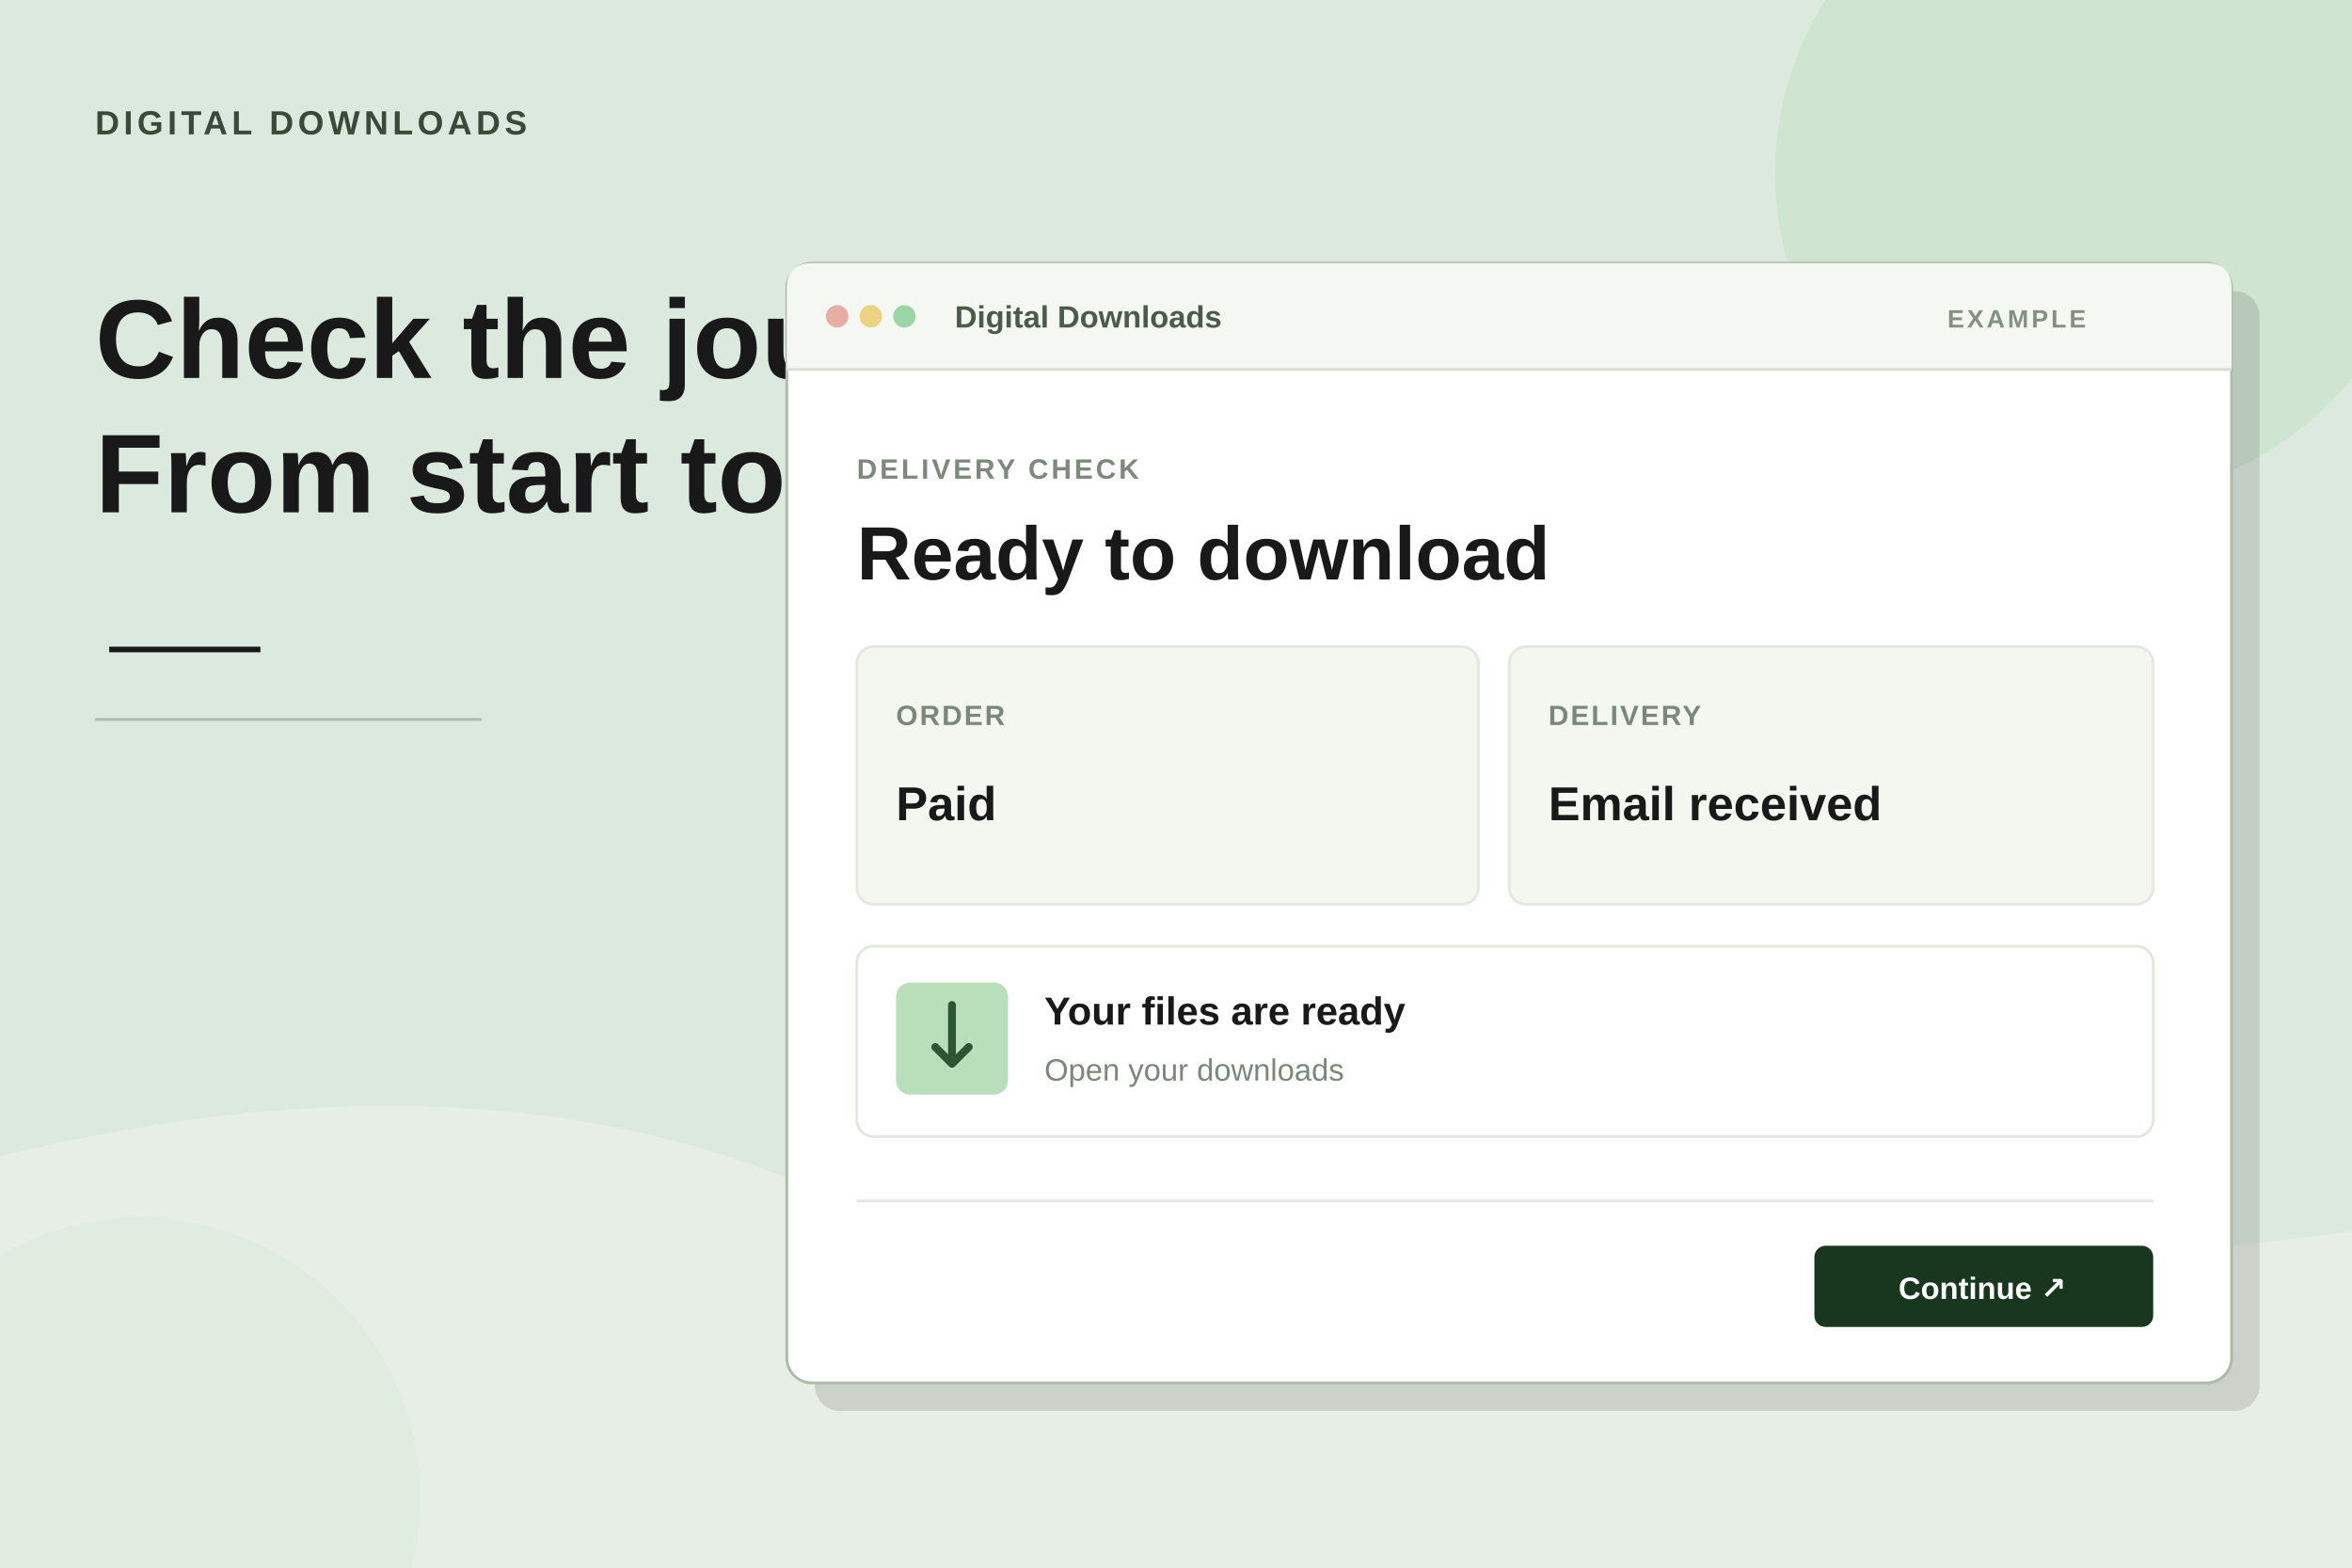
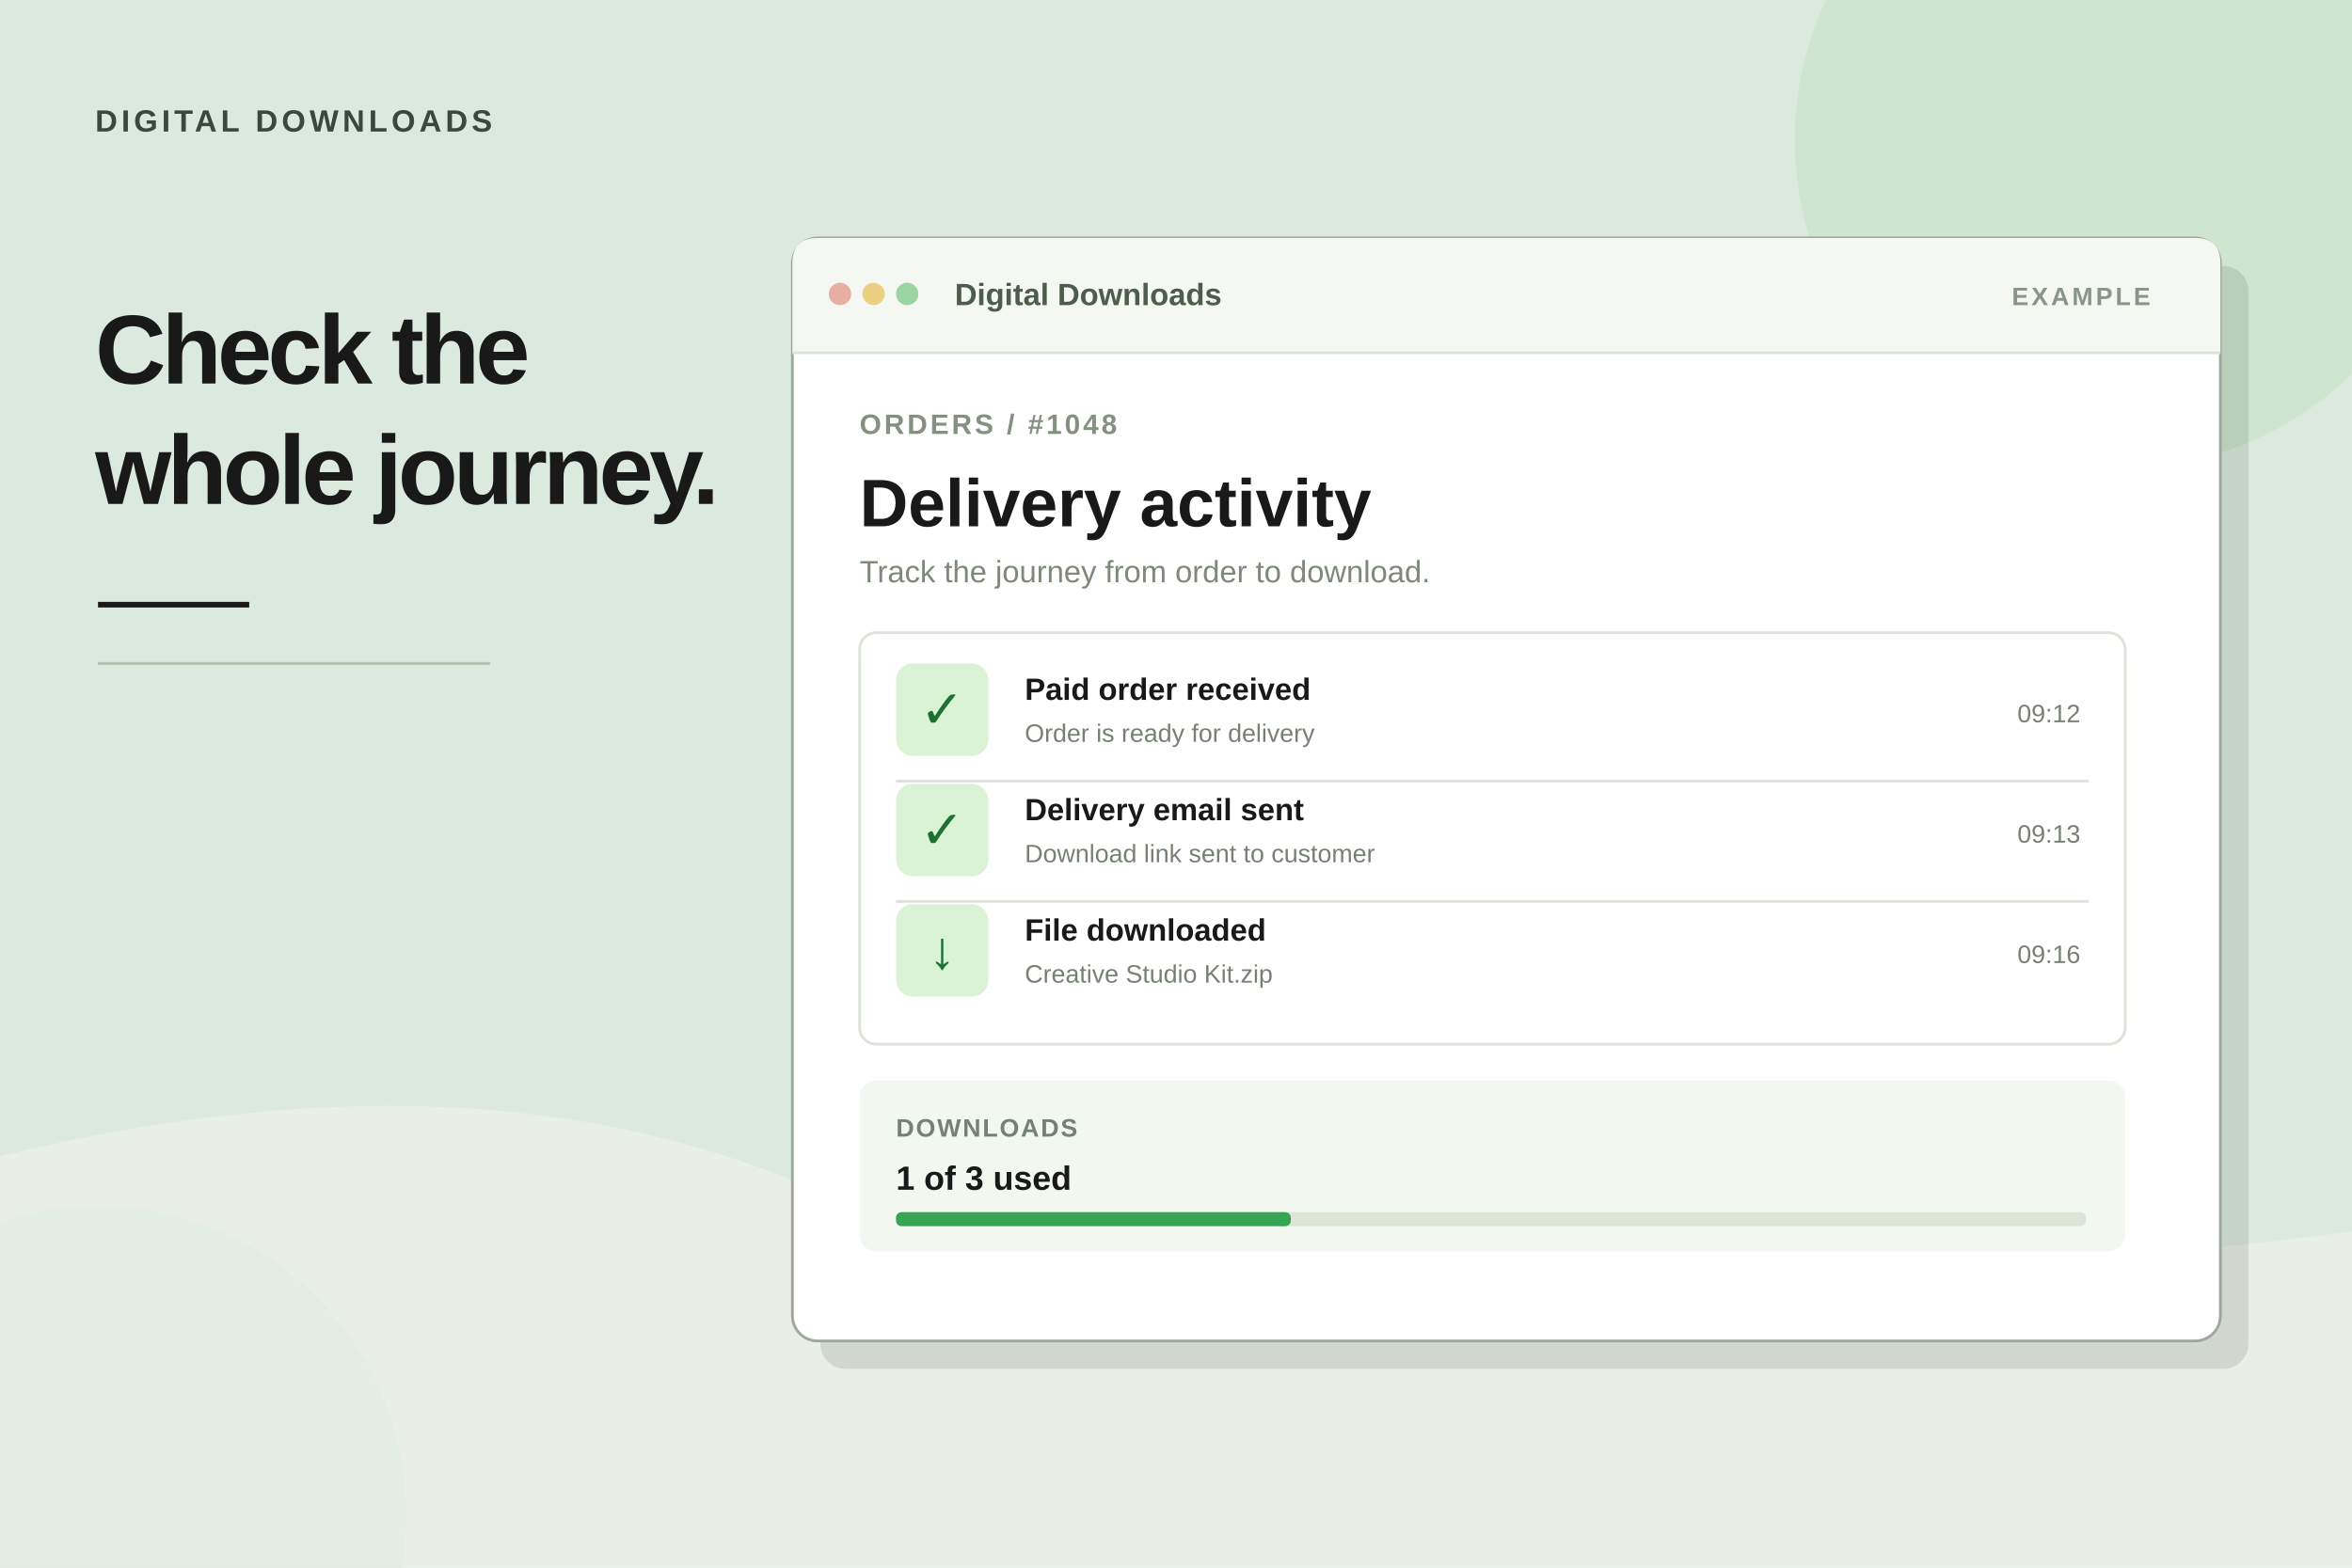
<svg xmlns="http://www.w3.org/2000/svg" width="840" height="560" viewBox="0 0 840 560" role="img">
  <rect width="840" height="560" fill="#dce9df" />
-   <circle cx="750" cy="62" r="116" fill="#b8dfba" opacity=".36" />
-   <circle cx="50" cy="535" r="100" fill="#b8dfba" opacity=".32" />
-   <path d="M 0 413 Q 177 370 302 430 T 840 440 V 560 H 0 Z" fill="#f5f4ee" opacity=".45" />
-   <text x="34" y="48" font-family="Arial, sans-serif" font-size="12" font-weight="700" fill="#3b4938" letter-spacing="1.5">DIGITAL DOWNLOADS</text>
-   <text x="34" y="135" font-family="Arial, sans-serif" font-size="40" font-weight="700" fill="#181918" textLength="235" lengthAdjust="spacingAndGlyphs">Check the journey.</text>
-   <text x="34" y="183" font-family="Arial, sans-serif" font-size="40" font-weight="700" fill="#181918" textLength="235" lengthAdjust="spacingAndGlyphs">From start to finish.</text>
-   <rect x="291" y="104" width="516" height="400" rx="9" fill="#181918" opacity=".13" />
-   <rect x="281" y="94" width="516" height="400" rx="9" fill="#fff" stroke="#aebaaa" />
-   <path d="M 290 94 H 788 Q 797 94 797 103 V 132 H 281 V 103 Q 281 94 290 94 Z" fill="#f5f7f2" />
-   <path d="M 281 132 H 797" stroke="#d8e0d5" />
-   <circle cx="299" cy="113" r="4" fill="#e6afa3" />
-   <circle cx="311" cy="113" r="4" fill="#ead383" />
-   <circle cx="323" cy="113" r="4" fill="#9ad6a6" />
-   <text x="341" y="117" font-family="Arial, sans-serif" font-size="11" font-weight="700" fill="#4b5b49">Digital Downloads</text>
-   <text x="745" y="117" font-family="Arial, sans-serif" font-size="9" font-weight="700" fill="#849181" text-anchor="end" letter-spacing="1">EXAMPLE</text>
-   <text x="306" y="171" font-family="Arial, sans-serif" font-size="10" font-weight="700" fill="#7c897b" letter-spacing="1">DELIVERY CHECK</text>
-   <text x="306" y="207" font-family="Arial, sans-serif" font-size="27" font-weight="700" fill="#181918">Ready to download</text>
-   <rect x="306" y="231" width="222" height="92" rx="6" fill="#f4f7f0" stroke="#e3e9e0" />
-   <rect x="539" y="231" width="230" height="92" rx="6" fill="#f4f7f0" stroke="#e3e9e0" />
-   <text x="320" y="259" font-family="Arial, sans-serif" font-size="10" font-weight="700" fill="#7a8879" letter-spacing=".7">ORDER</text>
-   <text x="320" y="293" font-family="Arial, sans-serif" font-size="17" font-weight="700" fill="#181918">Paid</text>
-   <text x="553" y="259" font-family="Arial, sans-serif" font-size="10" font-weight="700" fill="#7a8879" letter-spacing=".7">DELIVERY</text>
-   <text x="553" y="293" font-family="Arial, sans-serif" font-size="17" font-weight="700" fill="#181918">Email received</text>
-   <rect x="306" y="338" width="463" height="68" rx="6" fill="#fff" stroke="#e1e8de" />
-   <rect x="320" y="351" width="40" height="40" rx="5" fill="#b8dfba" />
-   <path d="M 340 359 V 379 M 334 374 L 340 380 L 346 374" fill="none" stroke="#2d5533" stroke-width="2.8" stroke-linecap="round" stroke-linejoin="round" />
-   <text x="373" y="366" font-family="Arial, sans-serif" font-size="14" font-weight="700" fill="#181918">Your files are ready</text>
-   <text x="373" y="386" font-family="Arial, sans-serif" font-size="11" font-weight="400" fill="#7a8879">Open your downloads</text>
-   <path d="M 306 429 H 769" stroke="#e2e8df" />
-   <rect x="648" y="445" width="121" height="29" rx="4" fill="#19371f" />
-   <text x="708" y="464" font-family="Arial, sans-serif" font-size="11" font-weight="700" fill="#fff" text-anchor="middle">Continue  ↗</text>
-   <path d="M 39 232 H 93" stroke="#181918" stroke-width="2" />
-   <path d="M 34 257 H 172" stroke="#7e8d78" stroke-width="1" opacity=".5" />
+   <circle cx="758" cy="50" r="117" fill="#b8dfba" opacity=".4" />
+   <circle cx="35" cy="541" r="110" fill="#b8dfba" opacity=".3" />
+   <path d="M 0 413 Q 177 370 302 430 T 840 440 V 560 H 0 Z" fill="#f5f4ee" opacity=".5" />
+   <text x="34" y="47" font-family="Arial, sans-serif" font-size="11" font-weight="700" fill="#3b4938" letter-spacing="1.4">DIGITAL DOWNLOADS</text>
+   <text x="34" y="137" font-family="Arial, sans-serif" font-size="35" font-weight="700" fill="#181918" letter-spacing="-1.5">Check the</text>
+   <text x="34" y="180" font-family="Arial, sans-serif" font-size="35" font-weight="700" fill="#181918" letter-spacing="-1.5" textLength="223" lengthAdjust="spacingAndGlyphs">whole journey.</text>
+   <path d="M 35 216 H 89" stroke="#181918" stroke-width="2" />
+   <path d="M 35 237 H 175" stroke="#7e8d78" stroke-width="1" opacity=".45" />
+   <rect x="293" y="95" width="510" height="394" rx="9" fill="#182b1c" stroke="none" opacity=".12" />
+   <rect x="283" y="85" width="510" height="394" rx="9" fill="#fff" stroke="#9ea99c" />
+   <path d="M292 85H784Q793 85 793 94V126H283V94Q283 85 292 85Z" fill="#f5f7f2" />
+   <path d="M283 126H793" stroke="#dce4da" />
+   <circle cx="300" cy="105" r="4" fill="#e7afa2" />
+   <circle cx="312" cy="105" r="4" fill="#ebd084" />
+   <circle cx="324" cy="105" r="4" fill="#9ad4a3" />
+   <text x="341" y="109" font-family="Arial, sans-serif" font-size="11" font-weight="700" fill="#4c5d4b">Digital Downloads</text>
+   <text x="768" y="109" font-family="Arial, sans-serif" font-size="9" font-weight="700" fill="#899588" text-anchor="end" letter-spacing="1">EXAMPLE</text>
+   <text x="307" y="155" font-family="Arial, sans-serif" font-size="10" font-weight="700" fill="#849180" letter-spacing="1">ORDERS / #1048</text>
+   <text x="307" y="188" font-family="Arial, sans-serif" font-size="24" font-weight="700" fill="#181918">Delivery activity</text>
+   <text x="307" y="208" font-family="Arial, sans-serif" font-size="11" font-weight="400" fill="#7d8979">Track the journey from order to download.</text>
+   <rect x="307" y="226" width="452" height="147" rx="6" fill="#fff" stroke="#dce4da" />
+   <rect x="320" y="237" width="33" height="33" rx="6" fill="#d9f3d4" stroke="none" />
+   <text x="336.5" y="260" font-family="Arial, sans-serif" font-size="19" font-weight="700" fill="#1d7134" text-anchor="middle">✓</text>
+   <text x="366" y="250" font-family="Arial, sans-serif" font-size="11" font-weight="700" fill="#181918">Paid order received</text>
+   <text x="366" y="265" font-family="Arial, sans-serif" font-size="9" font-weight="400" fill="#758273">Order is ready for delivery</text>
+   <text x="743" y="258" font-family="Arial, sans-serif" font-size="9" font-weight="400" fill="#758273" text-anchor="end">09:12</text>
+   <path d="M320 279H746" fill="none" stroke="#dce4da" />
+   <rect x="320" y="280" width="33" height="33" rx="6" fill="#d9f3d4" stroke="none" />
+   <text x="336.5" y="303" font-family="Arial, sans-serif" font-size="19" font-weight="700" fill="#1d7134" text-anchor="middle">✓</text>
+   <text x="366" y="293" font-family="Arial, sans-serif" font-size="11" font-weight="700" fill="#181918">Delivery email sent</text>
+   <text x="366" y="308" font-family="Arial, sans-serif" font-size="9" font-weight="400" fill="#758273">Download link sent to customer</text>
+   <text x="743" y="301" font-family="Arial, sans-serif" font-size="9" font-weight="400" fill="#758273" text-anchor="end">09:13</text>
+   <path d="M320 322H746" fill="none" stroke="#dce4da" />
+   <rect x="320" y="323" width="33" height="33" rx="6" fill="#d9f3d4" stroke="none" />
+   <text x="336.5" y="346" font-family="Arial, sans-serif" font-size="19" font-weight="700" fill="#1d7134" text-anchor="middle">↓</text>
+   <text x="366" y="336" font-family="Arial, sans-serif" font-size="11" font-weight="700" fill="#181918">File downloaded</text>
+   <text x="366" y="351" font-family="Arial, sans-serif" font-size="9" font-weight="400" fill="#758273">Creative Studio Kit.zip</text>
+   <text x="743" y="344" font-family="Arial, sans-serif" font-size="9" font-weight="400" fill="#758273" text-anchor="end">09:16</text>
+   <rect x="307" y="386" width="452" height="61" rx="6" fill="#f2f7ef" stroke="none" />
+   <text x="320" y="406" font-family="Arial, sans-serif" font-size="9" font-weight="700" fill="#758273" letter-spacing=".6">DOWNLOADS</text>
+   <text x="320" y="425" font-family="Arial, sans-serif" font-size="12" font-weight="700" fill="#181918">1 of 3 used</text>
+   <rect x="320" y="433" width="425" height="5" rx="2" fill="#dce5d8" stroke="none" />
+   <rect x="320" y="433" width="141" height="5" rx="2" fill="#35a553" stroke="none" />
</svg>
